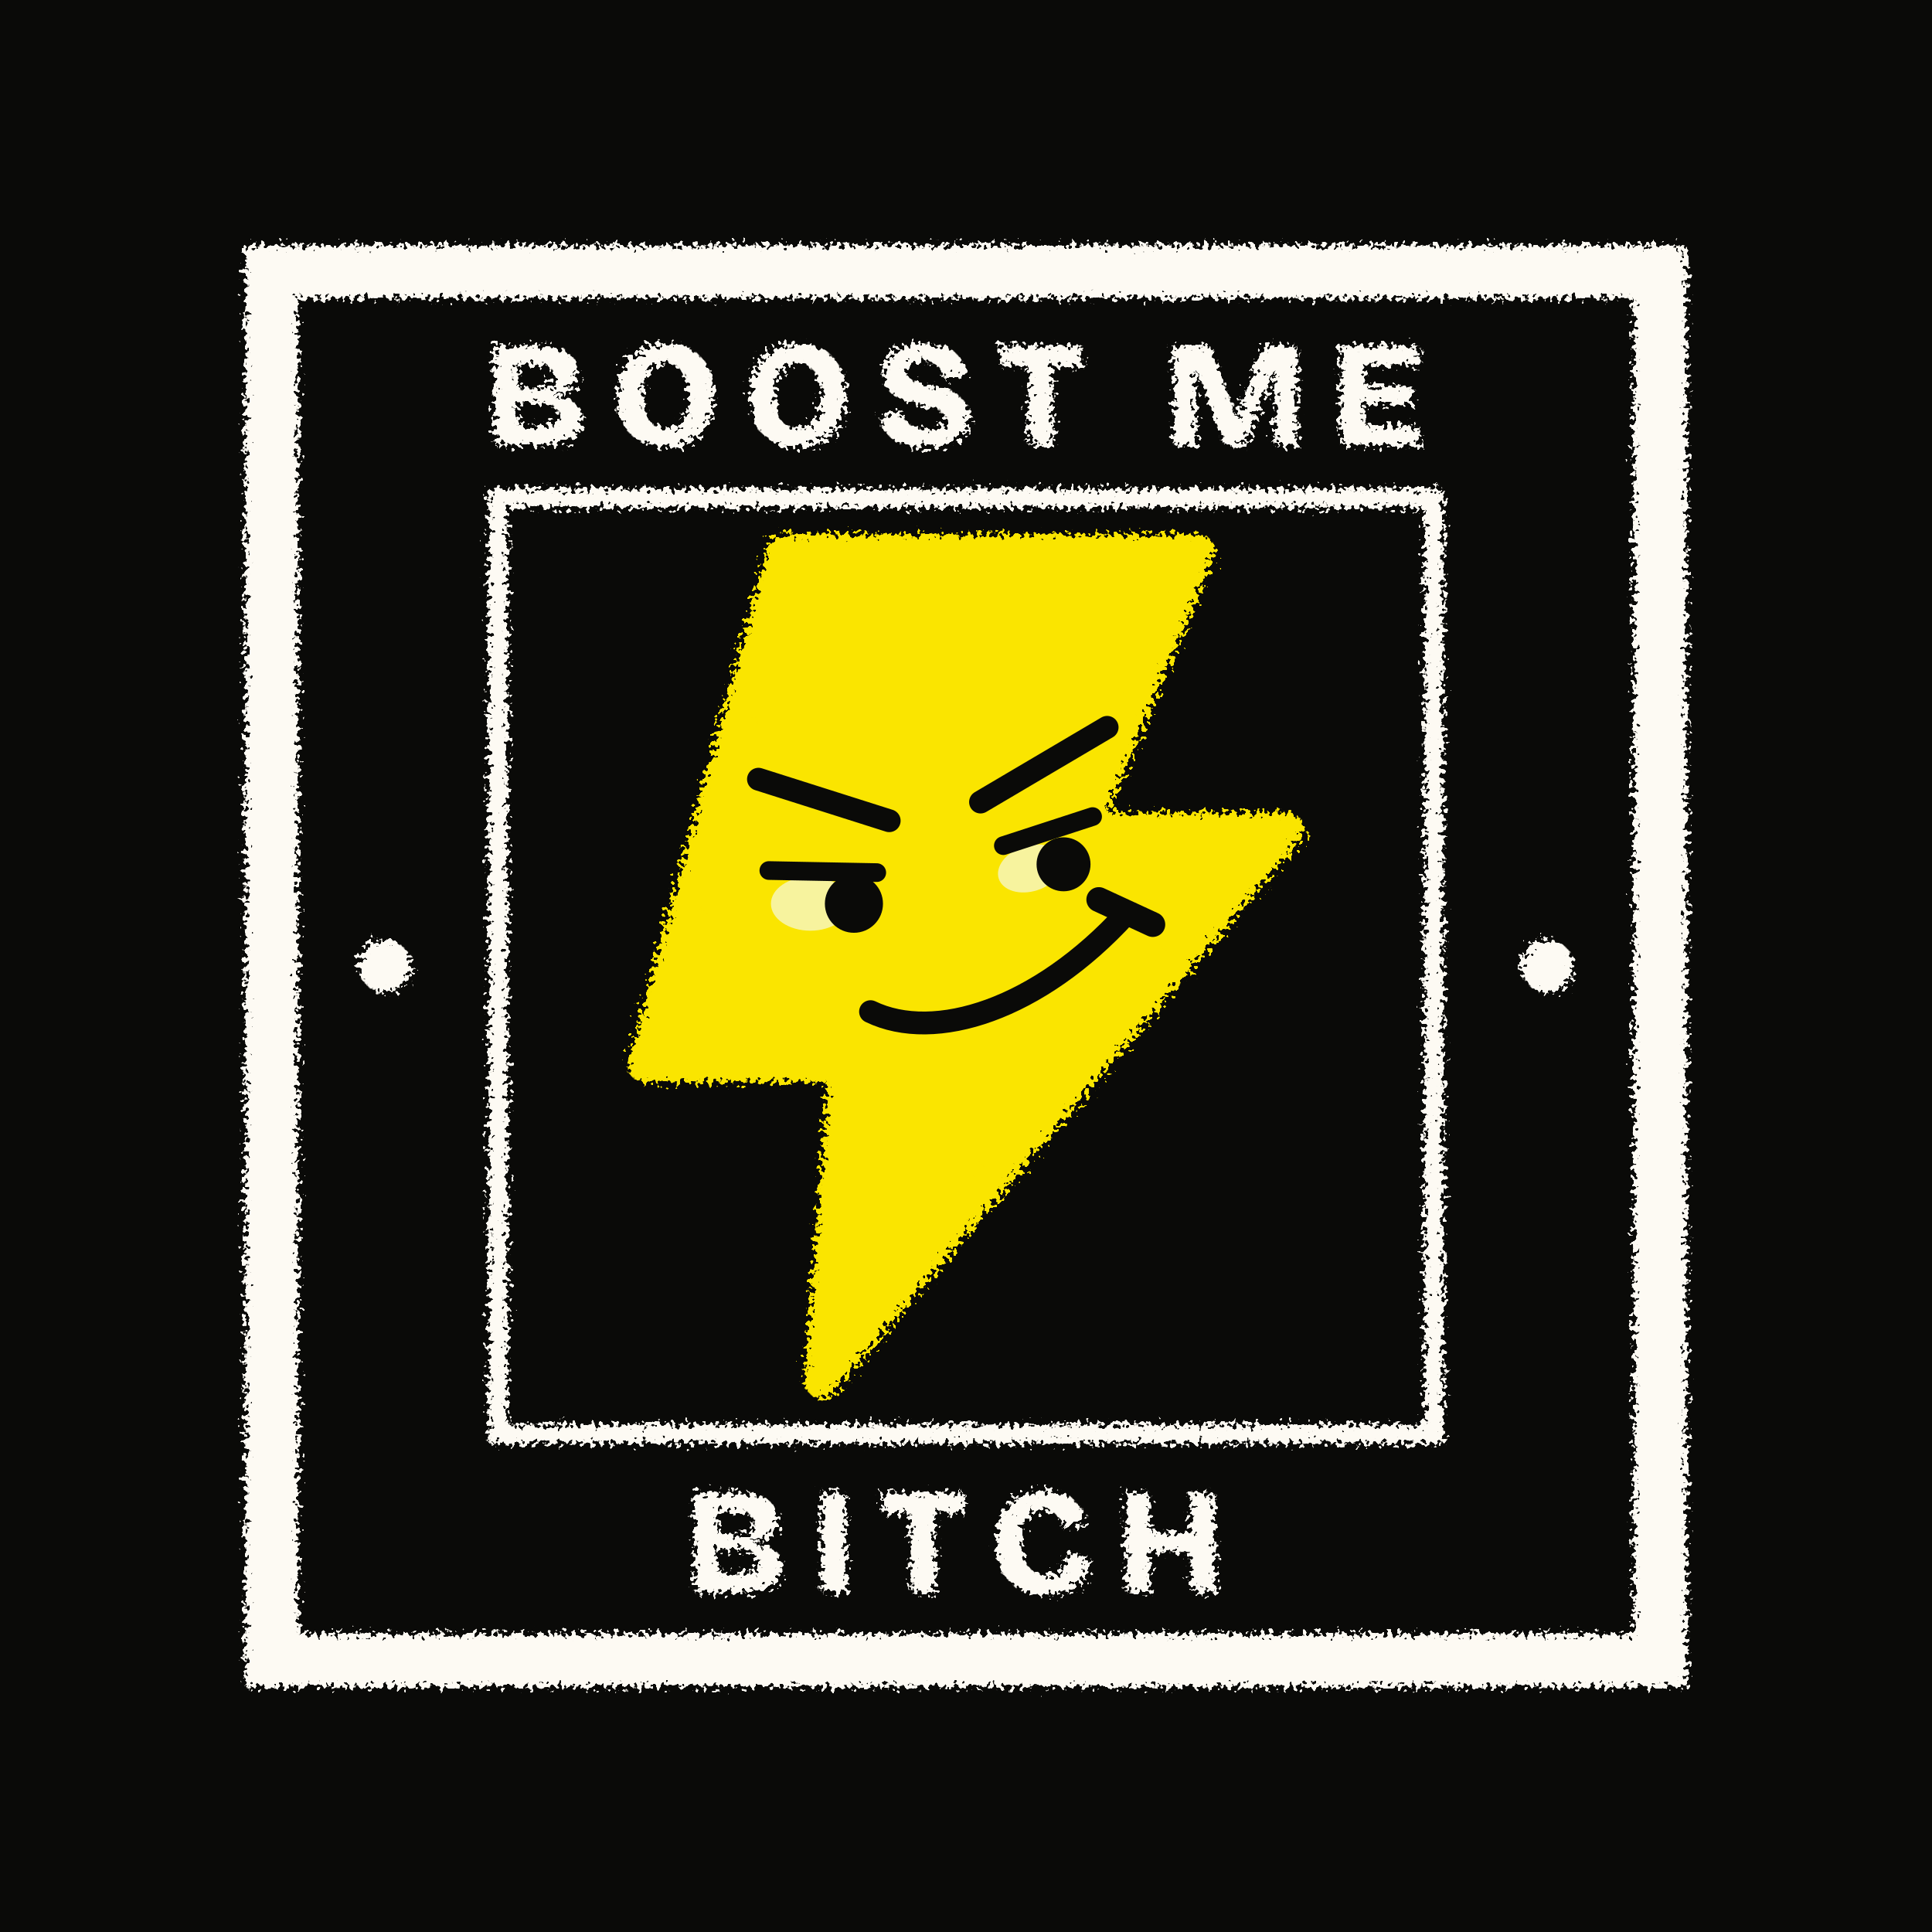
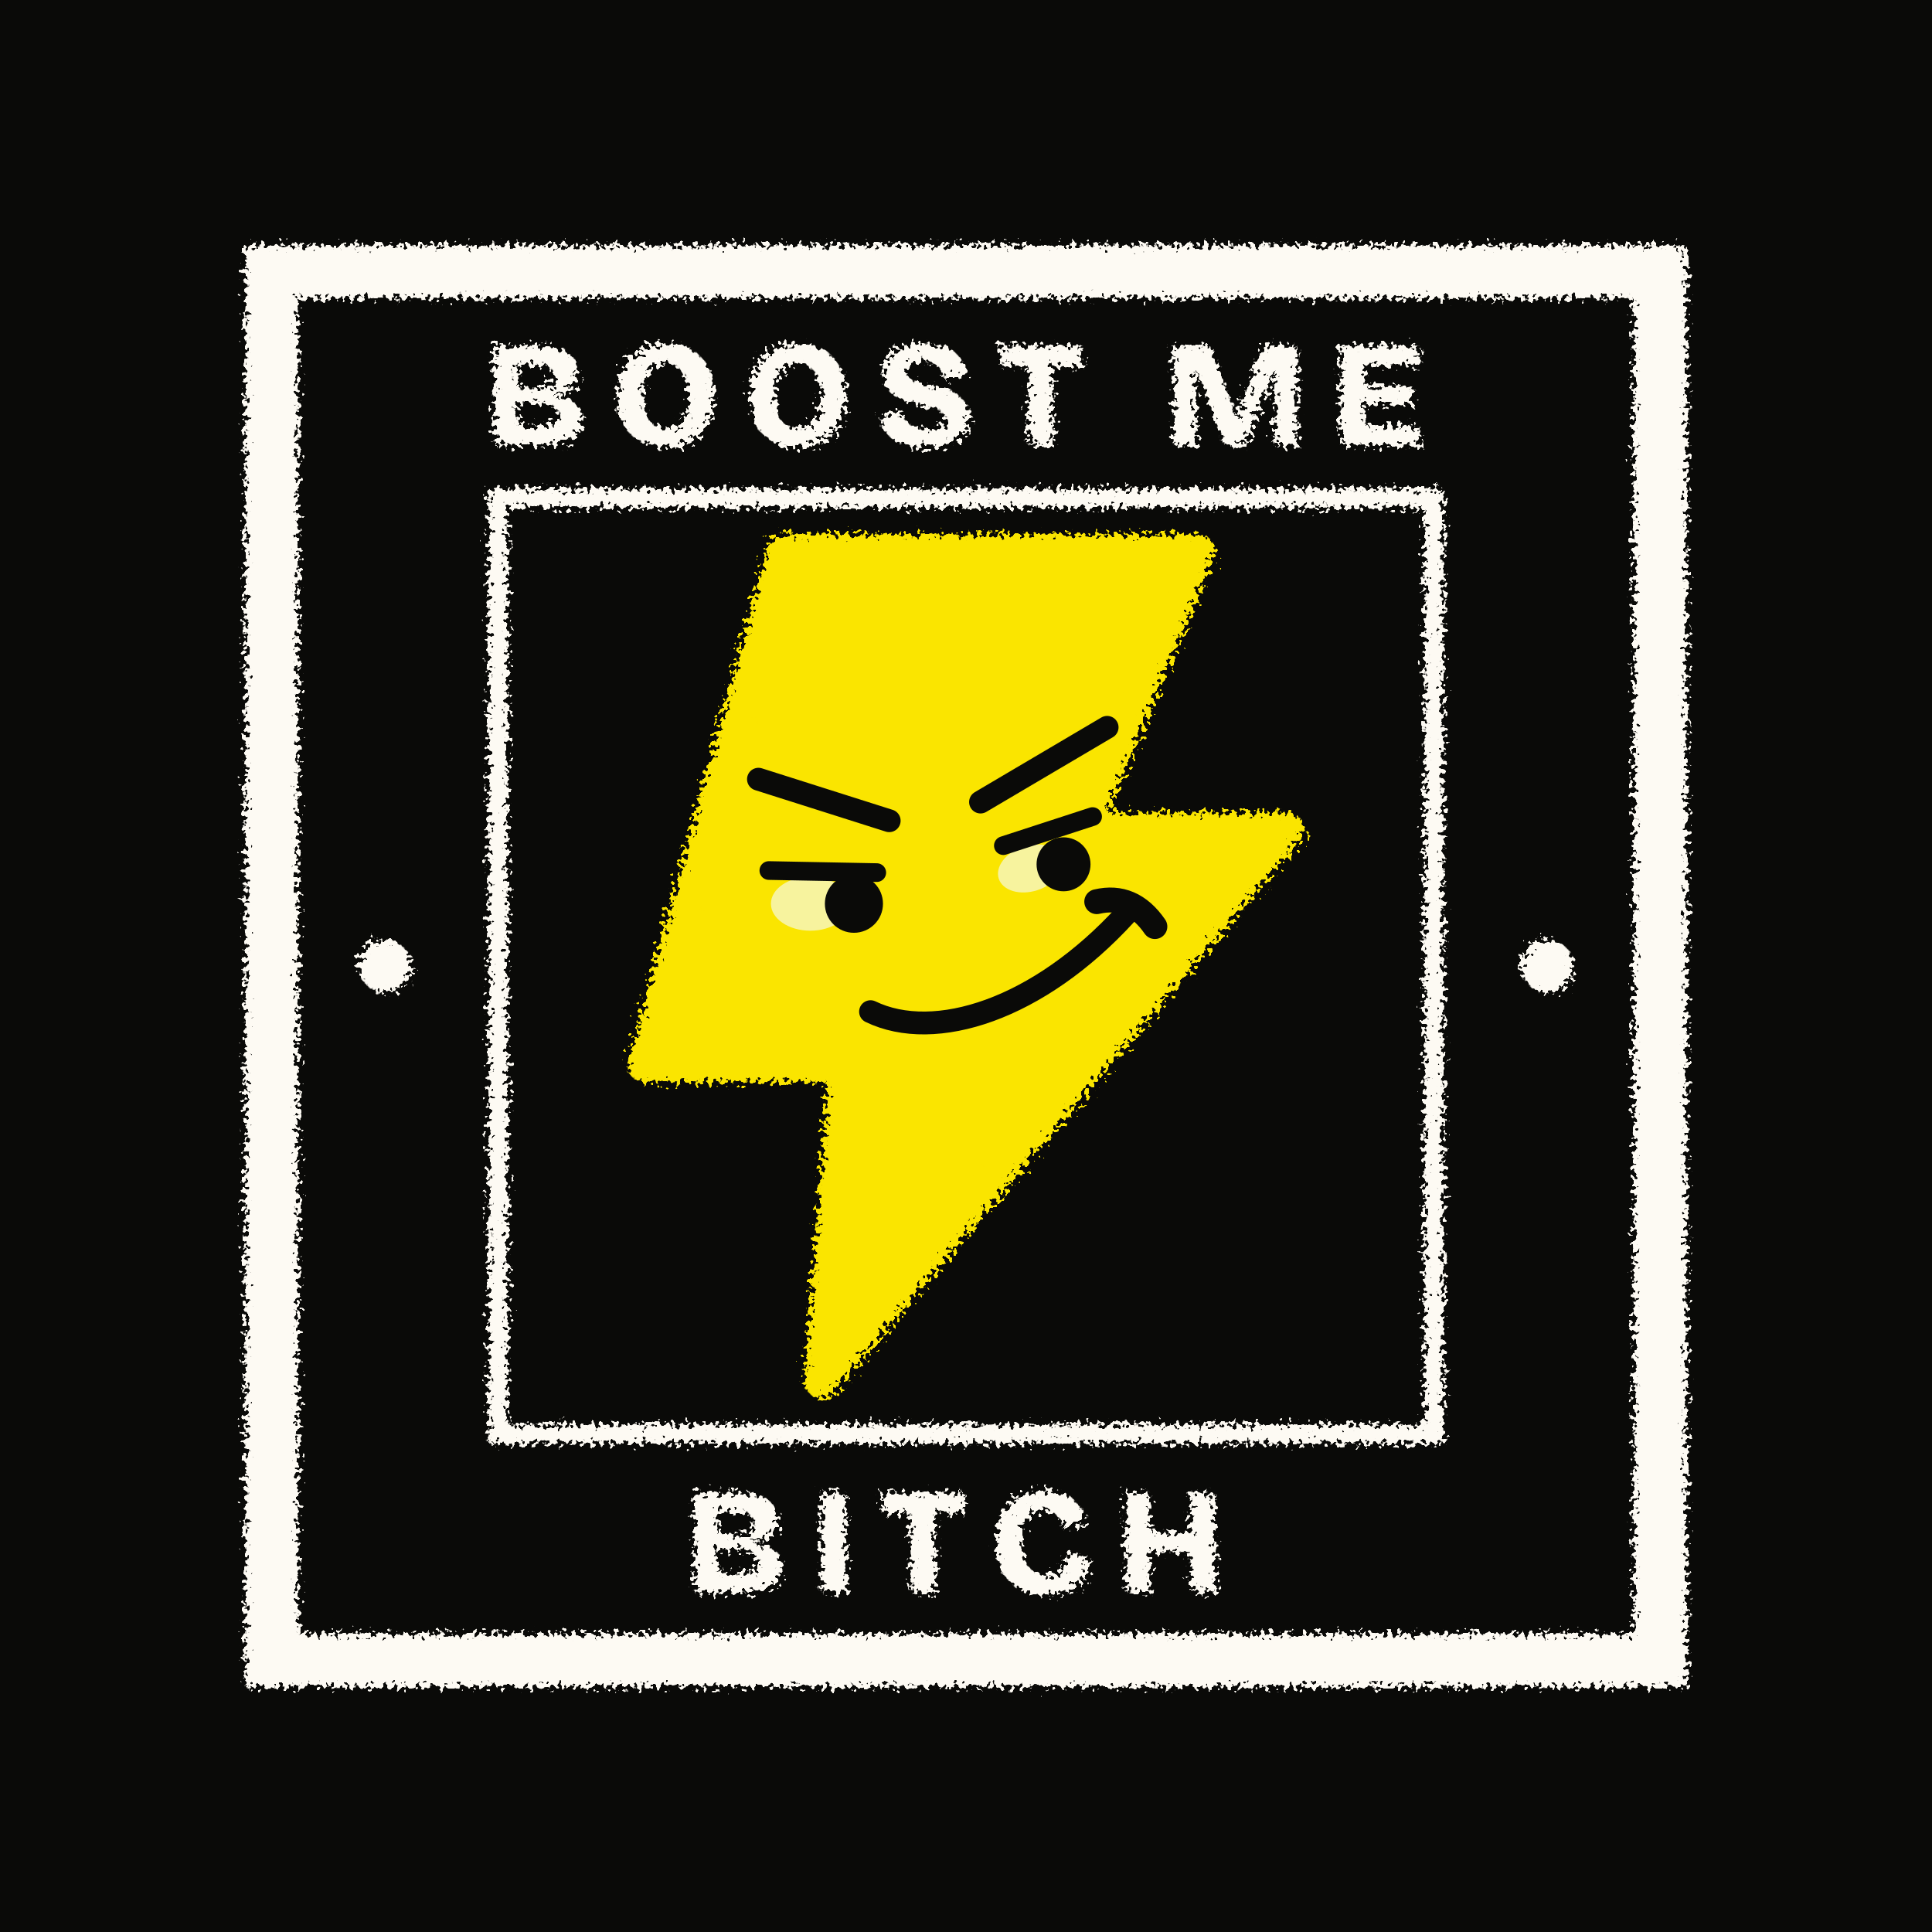
<svg xmlns="http://www.w3.org/2000/svg" viewBox="0 0 512 512" role="img" aria-label="Boost Me Bitch">
  <rect width="512" height="512" fill="#0a0a08" />
  <defs>
    <filter id="r" x="-10%" y="-10%" width="120%" height="120%">
      <feTurbulence type="fractalNoise" baseFrequency="0.8" numOctaves="2" seed="7" />
      <feDisplacementMap in="SourceGraphic" scale="6" />
    </filter>
  </defs>
  <g filter="url(#r)">
    <rect x="72" y="72" width="368" height="368" fill="none" stroke="#fdfaf3" stroke-width="14" />
    <rect x="132" y="132" width="248" height="248" fill="none" stroke="#fdfaf3" stroke-width="5" />
    <path d="M130.98 118.0V91.6H142.38Q144.86 91.6 146.84 92.02Q148.82 92.44 150.22 93.3Q151.62 94.16 152.36 95.5Q153.1 96.84 153.1 98.68Q153.1 100.24 152.44 101.4Q151.78 102.56 150.38 103.28Q148.98 104.0 146.66 104.24V104.92Q150.5 105.16 152.34 106.76Q154.18 108.36 154.18 111.08Q154.18 113.4 152.94 114.92Q151.7 116.44 149.3 117.22Q146.9 118.0 143.38 118.0ZM137.14 112.88H143.14Q145.58 112.88 146.74 112.18Q147.9 111.48 147.9 109.96Q147.9 108.28 146.5 107.44Q145.1 106.6 142.22 106.6H137.14ZM137.14 102.68H141.34Q144.18 102.68 145.5 101.9Q146.82 101.12 146.82 99.56Q146.82 98.04 145.6 97.34Q144.38 96.64 141.9 96.64H137.14ZM176.3 118.56Q173.42 118.56 171.1 117.68Q168.78 116.8 167.12 115.08Q165.46 113.36 164.58 110.82Q163.7 108.28 163.7 104.92Q163.7 100.2 165.36 97.14Q167.02 94.08 169.94 92.56Q172.86 91.04 176.54 91.04Q179.38 91.04 181.7 91.92Q184.02 92.8 185.68 94.52Q187.34 96.24 188.24 98.82Q189.14 101.4 189.14 104.76Q189.14 108.24 188.2 110.82Q187.26 113.4 185.56 115.12Q183.86 116.84 181.5 117.7Q179.14 118.56 176.3 118.56ZM176.5 113.52Q178.46 113.52 179.8 112.54Q181.14 111.56 181.84 109.7Q182.54 107.84 182.54 105.16Q182.54 102.32 181.82 100.34Q181.1 98.36 179.72 97.34Q178.34 96.32 176.34 96.32Q174.42 96.32 173.08 97.3Q171.74 98.28 171.02 100.18Q170.3 102.08 170.3 104.84Q170.3 106.92 170.72 108.54Q171.14 110.16 171.9 111.26Q172.66 112.36 173.84 112.94Q175.02 113.52 176.5 113.52ZM211.3 118.56Q208.42 118.56 206.1 117.68Q203.78 116.8 202.12 115.08Q200.46 113.36 199.58 110.82Q198.7 108.28 198.7 104.92Q198.7 100.2 200.36 97.14Q202.02 94.08 204.94 92.56Q207.86 91.04 211.54 91.04Q214.38 91.04 216.7 91.92Q219.02 92.8 220.68 94.52Q222.34 96.24 223.24 98.82Q224.14 101.4 224.14 104.76Q224.14 108.24 223.2 110.82Q222.26 113.4 220.56 115.12Q218.86 116.84 216.5 117.7Q214.14 118.56 211.3 118.56ZM211.5 113.52Q213.46 113.52 214.8 112.54Q216.14 111.56 216.84 109.7Q217.54 107.84 217.54 105.16Q217.54 102.32 216.82 100.34Q216.1 98.36 214.72 97.34Q213.34 96.32 211.34 96.32Q209.42 96.32 208.08 97.3Q206.74 98.28 206.02 100.18Q205.3 102.08 205.3 104.84Q205.3 106.92 205.72 108.54Q206.14 110.16 206.9 111.26Q207.66 112.36 208.84 112.94Q210.02 113.52 211.5 113.52ZM245.14 118.56Q242.58 118.56 240.5 118.08Q238.42 117.6 236.9 116.62Q235.38 115.64 234.5 114.12Q233.62 112.6 233.46 110.6L239.1 108.72Q239.22 110.4 240.06 111.52Q240.9 112.64 242.32 113.18Q243.74 113.72 245.5 113.72Q247.18 113.72 248.32 113.3Q249.46 112.88 250.04 112.22Q250.62 111.56 250.62 110.8Q250.62 109.92 249.86 109.34Q249.1 108.76 247.78 108.34Q246.46 107.92 244.7 107.52Q242.7 107.04 240.78 106.48Q238.86 105.92 237.3 105.02Q235.74 104.12 234.84 102.7Q233.94 101.28 233.94 99.12Q233.94 96.68 235.18 94.88Q236.42 93.08 238.82 92.06Q241.22 91.04 244.74 91.04Q248.22 91.04 250.66 92.04Q253.1 93.04 254.42 94.82Q255.74 96.6 255.86 98.96L250.1 100.6Q250.1 99.44 249.72 98.56Q249.34 97.68 248.66 97.1Q247.98 96.52 246.98 96.22Q245.98 95.92 244.7 95.92Q243.18 95.92 242.12 96.28Q241.06 96.64 240.54 97.22Q240.02 97.8 240.02 98.56Q240.02 99.52 240.84 100.14Q241.66 100.76 243.08 101.18Q244.5 101.6 246.22 102.0Q247.94 102.36 249.78 102.9Q251.62 103.44 253.22 104.32Q254.82 105.2 255.8 106.7Q256.78 108.2 256.78 110.48Q256.78 112.92 255.48 114.74Q254.18 116.56 251.58 117.56Q248.98 118.56 245.14 118.56ZM272.54 118.0V96.96H264.86V91.6H286.78V96.96H279.02V118.0ZM311.06 118.0V91.6H320.7L327.58 110.6H327.78L334.5 91.6H343.7V118.0H337.62L337.98 98.16H337.54L329.9 118.0H324.62L317.14 98.16H316.7L317.06 118.0ZM355.26 118.0V91.6H376.1V96.76H361.74V102.36H374.18V107.04H361.74V112.8H376.22V118.0Z" fill="#fdfaf3" />
    <path d="M183.98 422.0V395.6H195.38Q197.86 395.6 199.84 396.02Q201.82 396.44 203.22 397.3Q204.62 398.16 205.36 399.5Q206.1 400.84 206.1 402.68Q206.1 404.24 205.44 405.4Q204.78 406.56 203.38 407.28Q201.98 408.0 199.66 408.24V408.92Q203.5 409.16 205.34 410.76Q207.18 412.36 207.18 415.08Q207.18 417.4 205.94 418.92Q204.7 420.44 202.3 421.22Q199.9 422.0 196.38 422.0ZM190.14 416.88H196.14Q198.58 416.88 199.74 416.18Q200.9 415.48 200.9 413.96Q200.9 412.28 199.5 411.44Q198.1 410.6 195.22 410.6H190.14ZM190.14 406.68H194.34Q197.18 406.68 198.5 405.9Q199.82 405.12 199.82 403.56Q199.82 402.04 198.6 401.34Q197.38 400.64 194.9 400.64H190.14ZM217.66 422.0V395.6H224.22V422.0ZM241.34 422.0V400.96H233.66V395.6H255.58V400.96H247.82V422.0ZM277.34 422.56Q274.22 422.56 271.74 421.72Q269.26 420.88 267.52 419.16Q265.78 417.44 264.88 414.94Q263.98 412.44 263.98 409.08Q263.98 405.64 264.9 403.04Q265.82 400.44 267.56 398.64Q269.3 396.84 271.66 395.94Q274.02 395.04 276.9 395.04Q279.18 395.04 281.08 395.6Q282.98 396.16 284.38 397.26Q285.78 398.36 286.56 399.9Q287.34 401.44 287.38 403.4L281.42 405.04Q281.42 403.4 280.72 402.36Q280.02 401.32 278.96 400.78Q277.9 400.24 276.66 400.24Q275.66 400.24 274.6 400.66Q273.54 401.08 272.66 402.06Q271.78 403.04 271.26 404.64Q270.74 406.24 270.74 408.64Q270.74 411.76 271.62 413.68Q272.5 415.6 274.06 416.5Q275.62 417.4 277.5 417.4Q279.58 417.4 280.72 416.5Q281.86 415.6 282.34 414.24Q282.82 412.88 282.86 411.48L288.46 412.36Q288.42 414.52 287.82 416.4Q287.22 418.28 285.92 419.66Q284.62 421.04 282.5 421.8Q280.38 422.56 277.34 422.56ZM315.54 422.0V411.28H304.78V422.0H298.34V395.6H304.78V406.08H315.54V395.6H321.98V422.0Z" fill="#fdfaf3" />
    <circle cx="102" cy="256" r="7" fill="#fdfaf3" />
    <circle cx="410" cy="256" r="7" fill="#fdfaf3" />
    <g transform="translate(256 256) scale(0.55) translate(-265 -259)">
      <path d="M177 59L377 59L321 193L420 193L195 459L207 307L110 307Z" fill="#fae500" stroke="#fae500" stroke-width="16" stroke-linejoin="round" />
    </g>
  </g>
  <g transform="translate(256 256) scale(0.55) translate(-265 -259)">
    <ellipse cx="190" cy="229" rx="19" ry="13" fill="#f7f39e" />
    <ellipse cx="296" cy="212" rx="16" ry="11" transform="rotate(-18 296 212)" fill="#f7f39e" />
    <circle cx="211" cy="229" r="14" fill="#0a0a08" />
    <circle cx="312" cy="210" r="13" fill="#0a0a08" />
    <path d="M170 213L222 214M283 201L326 187" stroke="#0a0a08" stroke-width="9" stroke-linecap="round" />
    <path d="M165 169L228 189M272 180L333 144" stroke="#0a0a08" stroke-width="11" stroke-linecap="round" />
    <path d="M219 281C250 296 300 280 342 234" fill="none" stroke="#0a0a08" stroke-width="11" stroke-linecap="round" />
-     <path d="M329 227L355 239" fill="none" stroke="#0a0a08" stroke-width="12" stroke-linecap="round" />
+     <path d="M328 228Q345 224 356 240" fill="none" stroke="#0a0a08" stroke-width="12" stroke-linecap="round" />
  </g>
</svg>
